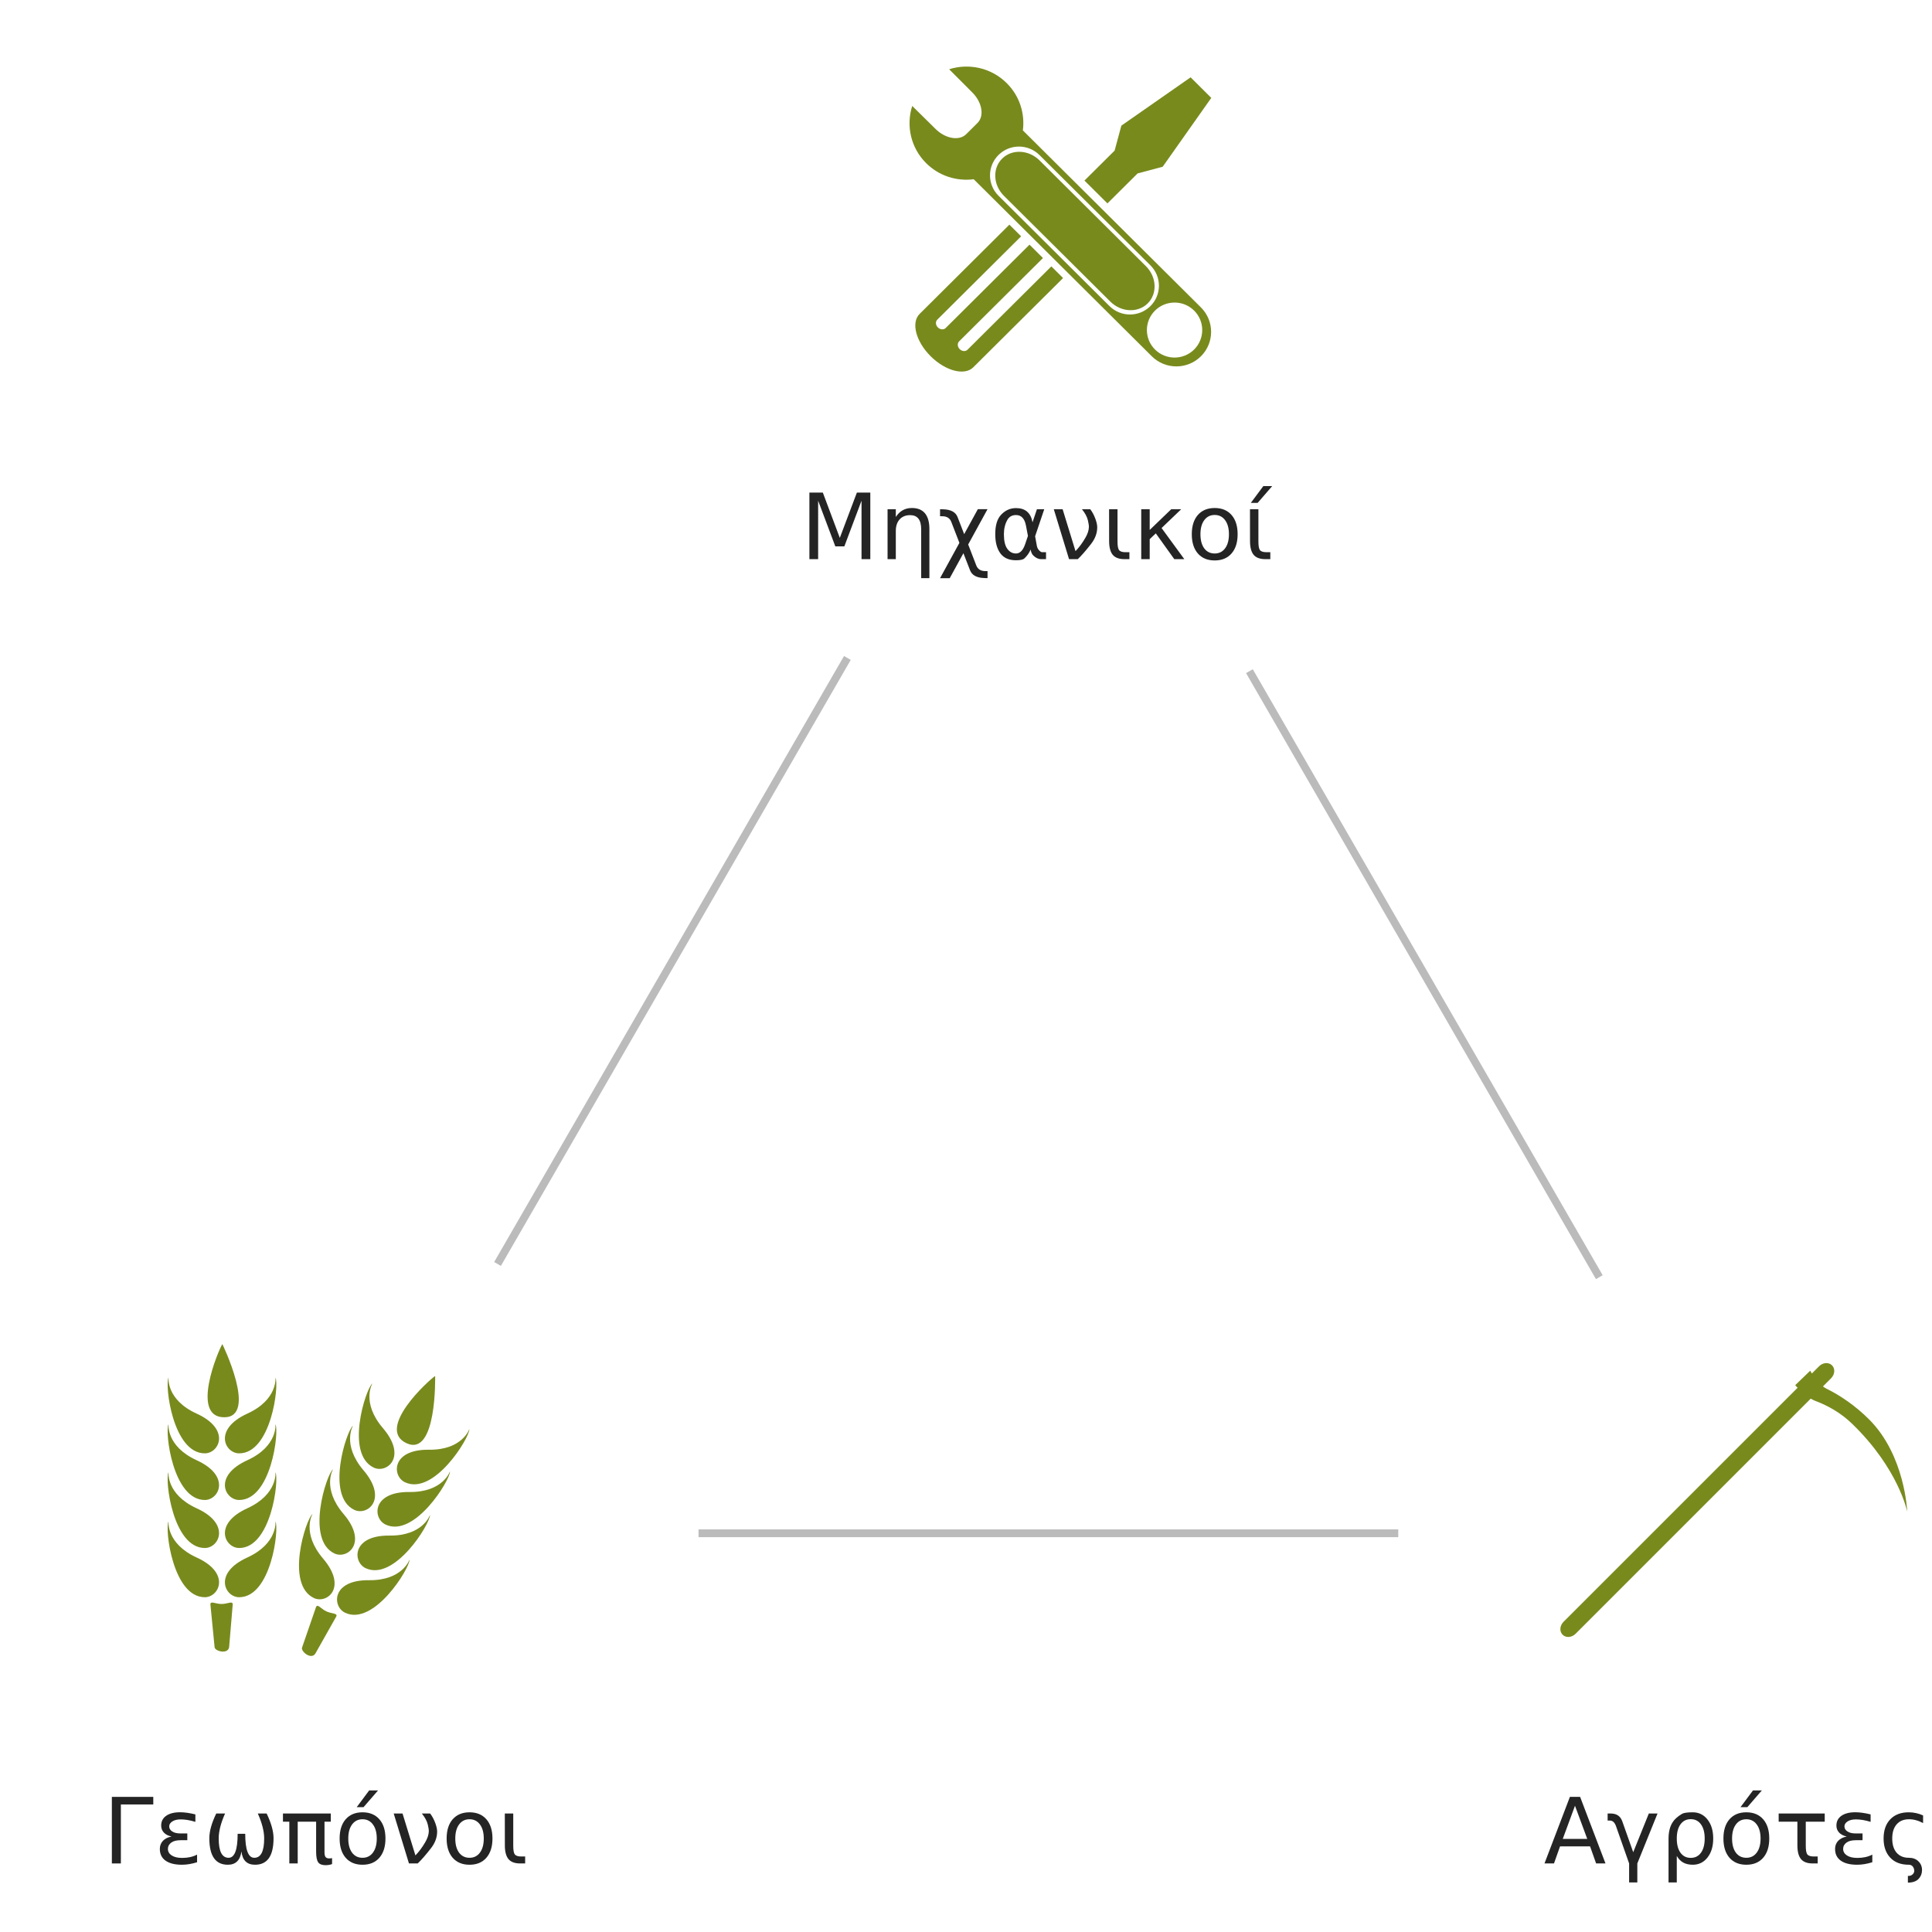
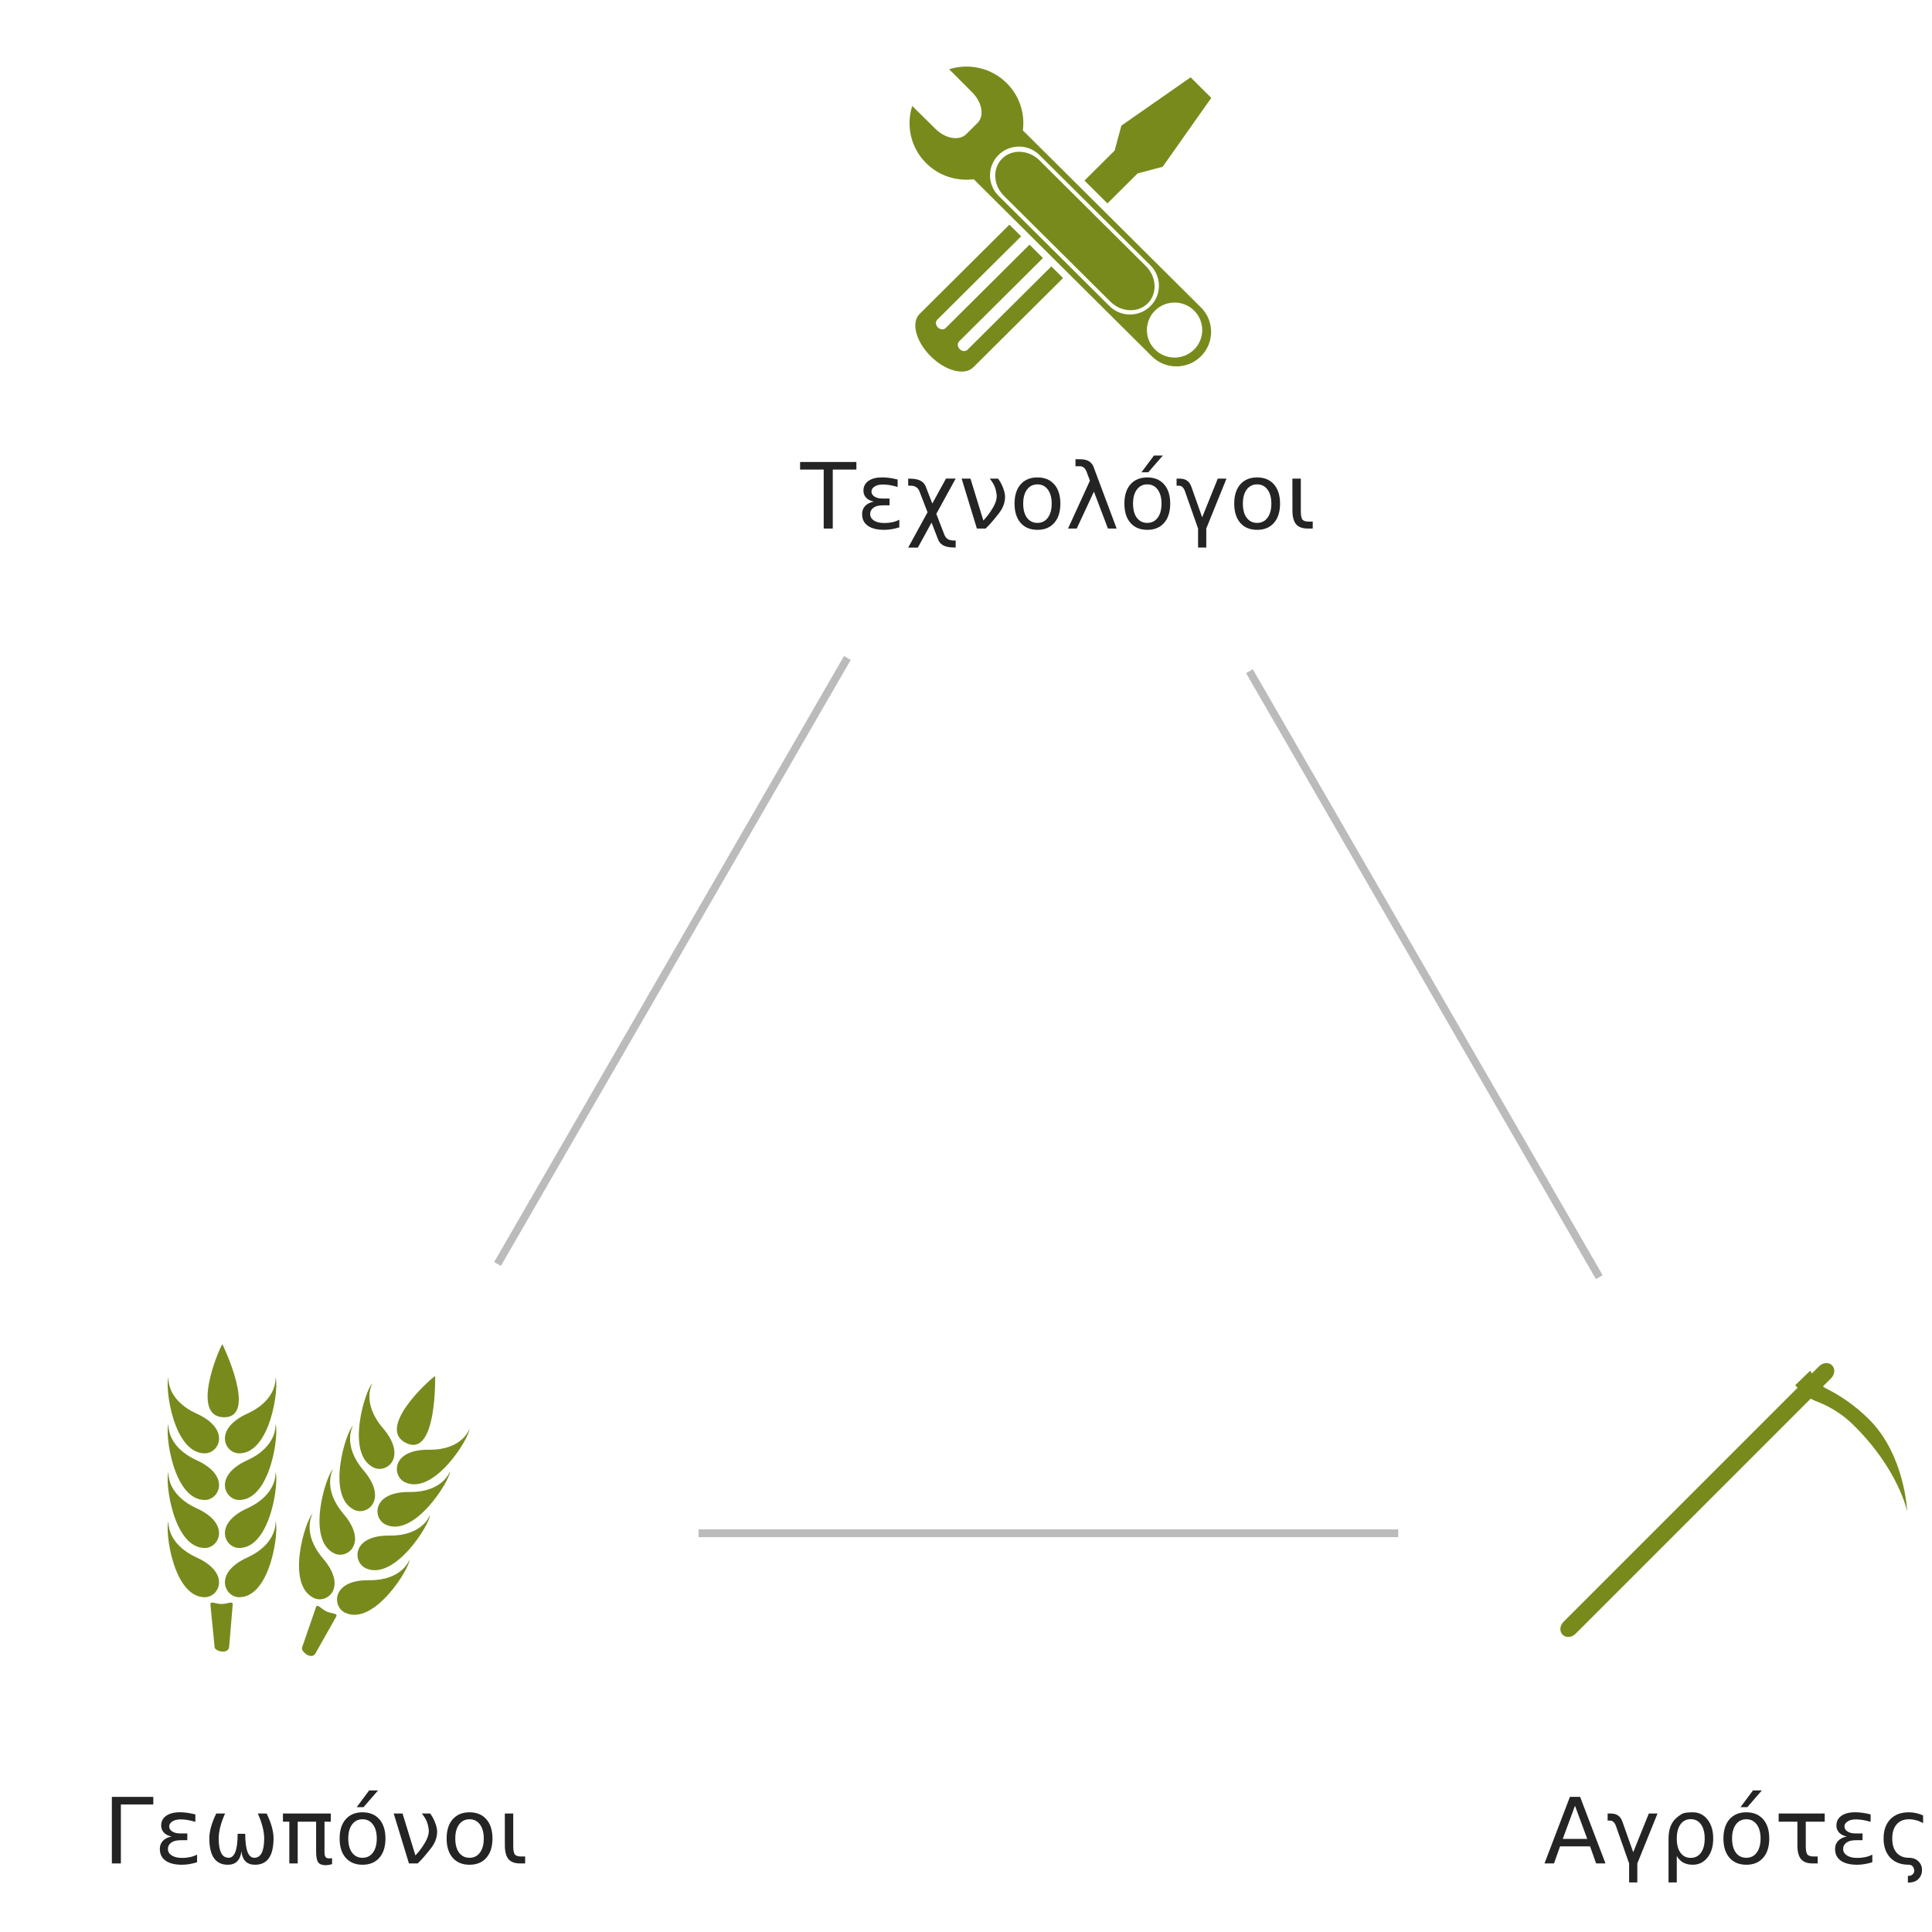
<svg xmlns="http://www.w3.org/2000/svg" version="1.2" width="50" height="50" id="svg3791">
  <defs id="defs3793" />
  <rect style="fill:#242424;fill-rule:evenodd;stroke:#000000;stroke-width:1px;stroke-linecap:butt;stroke-linejoin:miter;stroke-opacity:1" id="rect3936" width="1166.726" height="1055.357" x="-2869.086" y="-349.515" />
  <g style="fill:#798a1d;fill-opacity:1;display:inline" id="g6457-2" transform="matrix(0.0789369,0,0,0.0789369,-34.17857,97.41767)">
    <path d="m 809.274,-1134.658 c 3.224,-3.208 2.955,-8.666 -0.596,-12.199 l -34.871,-34.666 c -3.553,-3.531 -9.045,-3.796 -12.269,-0.59 -3.224,3.205 -2.959,8.665 0.594,12.197 l 34.872,34.665 c 3.553,3.531 9.043,3.798 12.27,0.593 z" id="path13-0-2" style="fill:#798a1d;fill-opacity:1" />
    <path d="m 752.228,-1175.353 58.384,58.04 c 4.448,4.423 11.662,4.423 16.11,0 4.447,-4.421 4.447,-11.592 0,-16.016 l -58.383,-58.04 c 0.712,-5.508 -1.041,-11.27 -5.296,-15.5 -5.107,-5.078 -12.434,-6.584 -18.872,-4.549 3.752,3.727 6.652,6.679 7.565,7.585 3.262,3.244 4.035,7.733 1.728,10.026 l -3.684,3.663 c -2.307,2.293 -6.823,1.525 -10.085,-1.718 -0.911,-0.907 -3.88,-3.789 -7.631,-7.521 -2.047,6.402 -0.532,13.685 4.576,18.763 4.255,4.231 10.049,5.974 15.588,5.267 z m 72.261,55.82 c -3.545,3.521 -9.285,3.521 -12.83,0 -3.541,-3.522 -3.541,-9.232 0,-12.753 3.545,-3.522 9.285,-3.522 12.83,0 3.541,3.518 3.541,9.23 0,12.753 z m -64.145,-50.422 c -3.707,-3.686 -3.707,-9.661 0,-13.347 3.707,-3.687 9.718,-3.687 13.425,0 l 36.399,36.183 c 3.705,3.686 3.705,9.66 0,13.347 -3.711,3.685 -9.719,3.685 -13.43,0 l -36.394,-36.183 z" id="path15-1-2" style="fill:#798a1d;fill-opacity:1" />
    <path d="m 752.078,-1113.692 29.443,-29.272 -3.843,-3.822 -27.491,27.33 c -0.651,0.648 -1.795,0.558 -2.556,-0.195 -0.76,-0.759 -0.849,-1.897 -0.198,-2.543 l 27.49,-27.33 -4.405,-4.381 -27.49,27.332 c -0.65,0.645 -1.794,0.557 -2.556,-0.198 -0.761,-0.756 -0.849,-1.896 -0.198,-2.539 l 27.49,-27.332 -3.844,-3.821 -29.443,29.272 c -2.851,2.832 -1.22,9.046 3.641,13.877 4.86,4.833 11.109,6.455 13.96,3.622 z" id="path17-7-9" style="fill:#798a1d;fill-opacity:1" />
    <polygon points="64.886,44.862 74.778,35.026 83.002,32.835 98.928,10.264 92.153,3.526 69.45,19.361 67.244,27.537 57.351,37.373 " id="polygon19-6" transform="translate(731.1817,-1212.294)" style="fill:#798a1d;fill-opacity:1" />
  </g>
  <g transform="matrix(0.1202639,0,0,0.1218243,-33.51476,160.5462)" id="g6320-3" style="fill:#798a1d;fill-opacity:1;display:inline">
    <path d="m 324.854,-967.959 -0.899,-9.053 c 0,-0.833 1.061,-0.095 2.4,-0.095 l 0,0 c 1.328,0 2.402,-0.737 2.402,0.095 l 0,0 -0.753,8.829 c 0,1.928 -3.151,1.143 -3.151,0.224 z" id="path3-1" style="fill:#798a1d;fill-opacity:1" />
    <path d="m 321,-997.431 c -6.595,-2.981 -6.058,-7.673 -6.058,-7.673 -0.832,1.656 0.938,16.106 7.811,16.106 3.075,0 5.659,-5.103 -1.753,-8.432 z" id="path5-2" style="fill:#798a1d;fill-opacity:1" />
    <path d="m 321,-1007.641 c -6.595,-2.971 -6.058,-7.664 -6.058,-7.664 -0.832,1.652 0.938,16.106 7.811,16.106 3.075,0 5.659,-5.103 -1.753,-8.441 z" id="path7-0" style="fill:#798a1d;fill-opacity:1" />
    <path d="m 321,-1017.544 c -6.595,-2.959 -6.058,-7.66 -6.058,-7.66 -0.832,1.656 0.938,16.097 7.811,16.097 3.075,0 5.659,-5.09 -1.753,-8.437 z" id="path9-0" style="fill:#798a1d;fill-opacity:1" />
    <path d="m 330.144,-988.999 c 6.873,0 8.635,-14.449 7.811,-16.106 0,0 0.533,4.693 -6.066,7.673 -7.405,3.329 -4.829,8.432 -1.745,8.432 z" id="path11-9" style="fill:#798a1d;fill-opacity:1" />
    <path d="m 321,-986.976 c -6.595,-2.98 -6.058,-7.673 -6.058,-7.673 -0.832,1.656 0.938,16.106 7.811,16.106 3.075,0 5.659,-5.103 -1.753,-8.433 z" id="path13-5" style="fill:#798a1d;fill-opacity:1" />
    <path d="m 330.144,-978.543 c 6.873,0 8.635,-14.449 7.811,-16.106 0,0 0.533,4.693 -6.066,7.673 -7.405,3.33 -4.829,8.433 -1.745,8.433 z" id="path15-12" style="fill:#798a1d;fill-opacity:1" />
    <path d="m 330.144,-999.199 c 6.873,0 8.635,-14.453 7.811,-16.106 0,0 0.533,4.693 -6.066,7.664 -7.405,3.339 -4.829,8.441 -1.745,8.441 z" id="path17-0" style="fill:#798a1d;fill-opacity:1" />
    <path d="m 330.144,-1009.107 c 6.873,0 8.635,-14.441 7.811,-16.097 0,0 0.533,4.701 -6.066,7.66 -7.405,3.347 -4.829,8.437 -1.745,8.437 z" id="path19-9" style="fill:#798a1d;fill-opacity:1" />
    <path d="m 326.926,-1016.772 c 7.291,0 -0.401,-15.544 -0.401,-15.544 -0.928,1.462 -6.888,15.544 0.401,15.544 z" id="path21-3" style="fill:#798a1d;fill-opacity:1" />
    <path d="m 346.64,-966.747 4.4,-7.699 0,0 c 0.349,-0.741 -0.932,-0.539 -2.133,-1.091 l 0,0 c -1.22,-0.566 -1.872,-1.682 -2.22,-0.928 l -2.999,8.583 c -0.386,0.841 2.135,2.877 2.952,1.134 z" id="path23-2" style="fill:#798a1d;fill-opacity:1" />
    <path d="m 352.605,-996.228 c -4.716,-5.482 -2.26,-9.511 -2.26,-9.511 -1.451,1.151 -5.928,15.006 0.297,17.9 2.791,1.298 7.285,-2.239 1.962,-8.389 z" id="path25-6" style="fill:#798a1d;fill-opacity:1" />
    <path d="m 356.91,-1005.493 c -4.719,-5.469 -2.265,-9.498 -2.265,-9.498 -1.454,1.147 -5.938,14.997 0.293,17.9 2.8,1.294 7.285,-2.235 1.972,-8.403 z" id="path27-9" style="fill:#798a1d;fill-opacity:1" />
    <path d="m 361.081,-1014.464 c -4.732,-5.461 -2.265,-9.506 -2.265,-9.506 -1.45,1.151 -5.93,14.997 0.302,17.9 2.791,1.29 7.281,-2.234 1.962,-8.394 z" id="path29-2" style="fill:#798a1d;fill-opacity:1" />
    <path d="m 357.35,-984.716 c 6.232,2.885 13.923,-9.463 13.862,-11.322 0,0 -1.488,4.482 -8.73,4.4 -8.117,-0.086 -7.927,5.616 -5.132,6.922 z" id="path31-0" style="fill:#798a1d;fill-opacity:1" />
    <path d="m 348.205,-986.747 c -4.725,-5.479 -2.269,-9.502 -2.269,-9.502 -1.45,1.147 -5.928,14.997 0.302,17.882 2.799,1.299 7.281,-2.229 1.966,-8.38 z" id="path33-6" style="fill:#798a1d;fill-opacity:1" />
    <path d="m 352.945,-975.244 c 6.228,2.899 13.919,-9.463 13.868,-11.313 0,0 -1.493,4.481 -8.73,4.4 -8.121,-0.087 -7.927,5.62 -5.137,6.914 z" id="path35-0" style="fill:#798a1d;fill-opacity:1" />
    <path d="m 361.654,-993.976 c 6.228,2.894 13.914,-9.472 13.862,-11.318 0,0 -1.492,4.478 -8.73,4.4 -8.127,-0.087 -7.928,5.628 -5.133,6.918 z" id="path37-6" style="fill:#798a1d;fill-opacity:1" />
    <path d="m 365.825,-1002.965 c 6.232,2.902 13.91,-9.454 13.858,-11.309 0,0 -1.497,4.494 -8.726,4.399 -8.122,-0.086 -7.923,5.62 -5.133,6.91 z" id="path39-4" style="fill:#798a1d;fill-opacity:1" />
    <path d="m 366.131,-1011.272 c 6.608,3.071 6.185,-14.268 6.185,-14.268 -1.458,0.95 -12.794,11.197 -6.185,14.268 z" id="path41-9" style="fill:#798a1d;fill-opacity:1" />
  </g>
  <g id="g7990" transform="matrix(-0.1139032,-0.1139032,-0.1139032,0.1139032,-39.90926,291.4918)" style="fill:#798a1d;fill-opacity:1;display:inline">
    <path id="path9-5" d="m 742.5,-1448.132 c 0,0.871 -0.61,1.576 -1.363,1.576 l 0,0 c -0.753,0 -1.364,-0.705 -1.364,-1.576 v -58.06 c 0,-0.871 0.61,-1.576 1.363,-1.576 l 0,0 c 0.753,0 1.364,0.706 1.364,1.576 v 58.06 z" style="fill:#798a1d;fill-opacity:1" />
    <path id="path11-5" d="m 743.063,-1501.329 c 0,0 -2.525,0.197 -4.104,-0.515 -1.911,-0.861 -4.188,-1.526 -6.761,-1.568 -10.36,-0.168 -16.213,3.712 -16.213,3.712 0,0 6.614,-6.136 14.773,-6.136 3.1,0 5.976,0.543 8.351,1.348 1.53,0.518 3.893,-0.198 3.893,-0.198 l 0.061,3.357 z" style="fill:#798a1d;fill-opacity:1" />
  </g>
-   <g transform="matrix(0.05908217,0,0,0.05908217,15.53825,-128.4155)" style="font-size:40px;font-style:normal;font-variant:normal;font-weight:normal;font-stretch:normal;line-height:125%;letter-spacing:0px;word-spacing:0px;fill:#242424;fill-opacity:1;stroke:none;display:inline;font-family:Tracion;-inkscape-font-specification:Tracion" id="flowRoot7182-8-7-1-0">
-     <path d="m 91.551,2389.272 5.879,0 7.441,19.844 7.48,-19.844 5.879,0 0,29.16 -3.848,0 0,-25.605 -7.52,20 -3.965,0 -7.52,-20 0,25.605 -3.828,0 0,-29.16" style="text-align:start;line-height:125%;writing-mode:lr-tb;text-anchor:start;fill:#242424;font-family:Quicksand;-inkscape-font-specification:Quicksand" id="path5172" />
-     <path d="m 144.109,2405.229 0,21.523 -3.594,0 0,-21.406 c -1e-5,-2.07 -0.404,-3.62 -1.211,-4.648 -0.807,-1.029 -2.018,-1.543 -3.633,-1.543 -1.94,0 -3.47,0.619 -4.59,1.855 -1.12,1.237 -1.68,2.923 -1.68,5.059 l 0,12.363 -3.613,0 0,-21.875 3.613,0 0,3.398 c 0.859,-1.315 1.868,-2.298 3.027,-2.949 1.172,-0.651 2.52,-0.977 4.043,-0.977 2.513,0 4.414,0.775 5.703,2.324 1.289,1.563 1.934,3.854 1.934,6.875" style="text-align:start;line-height:125%;writing-mode:lr-tb;text-anchor:start;fill:#242424;font-family:Quicksand;-inkscape-font-specification:Quicksand" id="path5174" />
-     <path d="m 161.922,2423.315 -2.91,-7.481 -5.996,10.938 -4.238,0 8.477,-15.469 -3.555,-9.199 c -0.638,-1.641 -1.96,-2.461 -3.965,-2.461 l -0.957,0 0,-3.086 1.367,0.039 c 3.359,0.091 5.462,1.224 6.309,3.398 l 2.891,7.48 5.996,-10.938 4.238,0 -8.477,15.469 3.555,9.199 c 0.638,1.641 1.96,2.461 3.965,2.461 l 0.957,0 0,3.086 -1.367,-0.039 c -3.359,-0.091 -5.456,-1.224 -6.289,-3.398" style="text-align:start;line-height:125%;writing-mode:lr-tb;text-anchor:start;fill:#242424;font-family:Quicksand;-inkscape-font-specification:Quicksand" id="path5176" />
-     <path d="m 187.273,2408.257 -0.859,-4.512 c -0.586,-3.086 -2.038,-4.629 -4.355,-4.629 -1.745,0 -3.014,0.716 -3.809,2.148 -1.003,1.797 -1.504,3.88 -1.504,6.25 0,2.865 0.488,4.981 1.465,6.348 0.99,1.393 2.272,2.09 3.848,2.09 1.745,0 3.086,-1.387 4.023,-4.16 l 1.191,-3.535 m 2.012,-5.977 1.934,-5.723 3.203,0 -4.004,11.855 0.781,4.277 c 0.117,0.638 0.404,1.224 0.859,1.758 0.534,0.625 1.009,0.938 1.426,0.938 l 1.719,0 0,3.047 -2.148,0 c -1.224,0 -2.383,-0.547 -3.477,-1.641 -0.534,-0.547 -0.911,-1.393 -1.133,-2.539 -0.599,1.445 -1.51,2.734 -2.734,3.867 -0.573,0.534 -1.79,0.801 -3.652,0.801 -3.06,0 -5.332,-0.99 -6.816,-2.969 -1.523,-2.044 -2.285,-4.857 -2.285,-8.438 0,-3.828 0.827,-6.641 2.48,-8.438 1.836,-2.005 4.043,-3.008 6.621,-3.008 4.049,0 6.458,2.07 7.227,6.211" style="text-align:start;line-height:125%;writing-mode:lr-tb;text-anchor:start;fill:#242424;font-family:Quicksand;-inkscape-font-specification:Quicksand" id="path5178" />
-     <path d="m 205.281,2418.432 -6.68,-21.875 3.867,0 5.645,18.359 c 1.562,-1.615 2.995,-3.542 4.297,-5.781 0.99,-1.68 1.51,-3.249 1.562,-4.707 0.026,-0.69 -0.117,-1.686 -0.43,-2.988 -0.365,-1.55 -1.237,-3.177 -2.617,-4.883 l 3.633,0 0,0 c 0.898,1.159 1.647,2.546 2.246,4.16 0.547,1.484 0.82,2.734 0.82,3.75 -2e-5,2.552 -0.885,4.968 -2.656,7.246 -2.305,2.969 -4.258,5.208 -5.859,6.719 l -3.828,0" style="text-align:start;line-height:125%;writing-mode:lr-tb;text-anchor:start;fill:#242424;font-family:Quicksand;-inkscape-font-specification:Quicksand" id="path5180" />
-     <path d="m 226.512,2396.557 0,14.16 c -1e-5,1.888 0.221,3.131 0.664,3.731 0.469,0.625 1.406,0.938 2.812,0.938 l 1.738,0 0,3.047 -2.168,0 c -2.344,0 -4.049,-0.625 -5.117,-1.875 -1.068,-1.276 -1.602,-3.294 -1.602,-6.055 l -0.019,-13.945 3.691,0" style="text-align:start;line-height:125%;writing-mode:lr-tb;text-anchor:start;fill:#242424;font-family:Quicksand;-inkscape-font-specification:Quicksand" id="path5182" />
-     <path d="m 236.902,2396.557 3.711,0 0,9.082 9.434,-9.082 4.375,0 -8.613,8.242 9.961,13.633 -4.395,0 -8.086,-11.289 -2.676,2.519 0,8.77 -3.711,0 0,-21.875" style="text-align:start;line-height:125%;writing-mode:lr-tb;text-anchor:start;fill:#242424;font-family:Quicksand;-inkscape-font-specification:Quicksand" id="path5184" />
-     <path d="m 269.09,2399.077 c -1.927,0 -3.451,0.755 -4.57,2.266 -1.12,1.497 -1.68,3.555 -1.68,6.172 0,2.617 0.553,4.681 1.66,6.191 1.12,1.497 2.65,2.246 4.59,2.246 1.914,0 3.431,-0.755 4.551,-2.266 1.12,-1.51 1.68,-3.568 1.68,-6.172 -2e-5,-2.591 -0.56,-4.642 -1.68,-6.152 -1.12,-1.524 -2.637,-2.285 -4.551,-2.285 m 0,-3.047 c 3.125,0 5.579,1.016 7.363,3.047 1.784,2.031 2.676,4.844 2.676,8.438 -3e-5,3.581 -0.892,6.393 -2.676,8.438 -1.784,2.031 -4.238,3.047 -7.363,3.047 -3.138,0 -5.599,-1.016 -7.383,-3.047 -1.771,-2.044 -2.656,-4.857 -2.656,-8.438 0,-3.594 0.885,-6.406 2.656,-8.438 1.784,-2.031 4.245,-3.047 7.383,-3.047" style="text-align:start;line-height:125%;writing-mode:lr-tb;text-anchor:start;fill:#242424;font-family:Quicksand;-inkscape-font-specification:Quicksand" id="path5186" />
-     <path d="m 288.23,2396.557 0,14.16 c -1e-5,1.888 0.221,3.131 0.664,3.731 0.469,0.625 1.406,0.938 2.812,0.938 l 1.738,0 0,3.047 -2.168,0 c -2.344,0 -4.049,-0.625 -5.117,-1.875 -1.068,-1.276 -1.602,-3.294 -1.602,-6.055 l -0.019,-13.945 3.691,0 m 2.148,-10.117 3.887,0 -6.367,7.344 -2.988,0 5.469,-7.344" style="text-align:start;line-height:125%;writing-mode:lr-tb;text-anchor:start;fill:#242424;font-family:Quicksand;-inkscape-font-specification:Quicksand" id="path5188" />
-   </g>
  <g transform="matrix(0.05908217,0,0,0.05908217,-2.51405,-94.66041)" style="font-size:40px;font-style:normal;font-variant:normal;font-weight:normal;font-stretch:normal;line-height:125%;letter-spacing:0px;word-spacing:0px;fill:#242424;fill-opacity:1;stroke:none;display:inline;font-family:Tracion;-inkscape-font-specification:Tracion" id="flowRoot7182-8-7-1-0-8">
    <path d="m 91.551,2418.432 0,-29.16 18.145,0 0,3.32 -14.199,0 0,25.84 -3.945,0" style="text-align:start;line-height:125%;writing-mode:lr-tb;text-anchor:start;fill:#242424;font-family:Quicksand;-inkscape-font-specification:Quicksand" id="path5155" />
    <path d="m 117.684,2406.636 c -1.458,-0.312 -2.578,-0.892 -3.359,-1.738 -0.781,-0.833 -1.172,-1.855 -1.172,-3.066 0,-1.836 0.742,-3.268 2.227,-4.297 1.471,-1.016 3.483,-1.523 6.035,-1.523 0.99,0 2.038,0.078 3.145,0.234 1.107,0.156 2.298,0.391 3.574,0.703 l 0,3.262 c -1.263,-0.378 -2.415,-0.651 -3.457,-0.82 -1.055,-0.169 -2.044,-0.254 -2.969,-0.254 -1.549,0 -2.773,0.299 -3.672,0.898 -0.911,0.599 -1.367,1.315 -1.367,2.148 -1e-5,0.911 0.443,1.66 1.328,2.246 0.872,0.573 2.064,0.859 3.574,0.859 l 3.027,0 0,2.969 -2.891,0 c -1.784,0 -3.145,0.332 -4.082,0.996 -1.016,0.729 -1.523,1.667 -1.523,2.812 0,1.172 0.547,2.122 1.641,2.852 1.107,0.729 2.643,1.094 4.609,1.094 1.211,0 2.37,-0.117 3.477,-0.352 1.107,-0.247 2.122,-0.612 3.047,-1.094 l 0,3.34 c -1.172,0.365 -2.305,0.638 -3.398,0.82 -1.107,0.182 -2.181,0.274 -3.223,0.274 -3.099,0 -5.488,-0.593 -7.168,-1.777 -1.68,-1.185 -2.52,-2.904 -2.52,-5.156 -1e-5,-1.406 0.449,-2.585 1.348,-3.535 0.898,-0.951 2.155,-1.582 3.77,-1.895" style="text-align:start;line-height:125%;writing-mode:lr-tb;text-anchor:start;fill:#242424;font-family:Quicksand;-inkscape-font-specification:Quicksand" id="path5157" />
    <path d="m 142.352,2418.999 c -5.404,0 -8.105,-3.867 -8.105,-11.602 0,-3.06 1.009,-6.673 3.027,-10.84 l 3.867,0 c -1.862,4.167 -2.793,7.812 -2.793,10.938 -1e-5,5.638 1.445,8.457 4.336,8.457 2.643,0 3.965,-3.503 3.965,-10.508 l 3.32,0 c -2e-5,7.005 1.322,10.508 3.965,10.508 2.891,0 4.336,-2.819 4.336,-8.457 -3e-5,-3.125 -0.931,-6.771 -2.793,-10.938 l 3.867,0 c 2.018,4.167 3.027,7.78 3.027,10.84 -3e-5,7.734 -2.702,11.602 -8.105,11.602 -3.542,0 -5.527,-1.947 -5.957,-5.84 -0.534,3.893 -2.52,5.84 -5.957,5.84" style="text-align:start;line-height:125%;writing-mode:lr-tb;text-anchor:start;fill:#242424;font-family:Quicksand;-inkscape-font-specification:Quicksand" id="path5159" />
    <path d="m 166.492,2396.557 20.957,0 0,3.594 -2.754,0 0,13.438 c -2e-5,0.938 0.156,1.615 0.469,2.031 0.326,0.404 0.846,0.605 1.562,0.605 0.195,0 0.436,-0.013 0.723,-0.039 0.286,-0.039 0.475,-0.065 0.566,-0.078 l 0,2.598 c -0.456,0.169 -0.924,0.293 -1.406,0.371 -0.482,0.078 -0.964,0.117 -1.445,0.117 -1.563,0 -2.643,-0.423 -3.242,-1.27 -0.599,-0.859 -0.898,-2.435 -0.898,-4.727 l 0,-13.047 -8.066,0 0,18.281 -3.672,0 0,-18.281 -2.793,0 0,-3.594" style="text-align:start;line-height:125%;writing-mode:lr-tb;text-anchor:start;fill:#242424;font-family:Quicksand;-inkscape-font-specification:Quicksand" id="path5161" />
    <path d="m 204.266,2386.44 3.887,0 -6.367,7.344 -2.988,0 5.469,-7.344 m -2.91,12.637 c -1.927,0 -3.451,0.755 -4.57,2.266 -1.12,1.497 -1.68,3.555 -1.68,6.172 -1e-5,2.617 0.553,4.681 1.66,6.191 1.12,1.497 2.65,2.246 4.59,2.246 1.914,0 3.431,-0.755 4.551,-2.266 1.12,-1.51 1.68,-3.568 1.68,-6.172 -2e-5,-2.591 -0.56,-4.642 -1.68,-6.152 -1.12,-1.524 -2.637,-2.285 -4.551,-2.285 m 0,-3.047 c 3.125,0 5.579,1.016 7.363,3.047 1.784,2.031 2.676,4.844 2.676,8.438 -2e-5,3.581 -0.892,6.393 -2.676,8.438 -1.784,2.031 -4.238,3.047 -7.363,3.047 -3.138,0 -5.599,-1.016 -7.383,-3.047 -1.771,-2.044 -2.656,-4.857 -2.656,-8.438 -1e-5,-3.594 0.885,-6.406 2.656,-8.438 1.784,-2.031 4.245,-3.047 7.383,-3.047" style="text-align:start;line-height:125%;writing-mode:lr-tb;text-anchor:start;fill:#242424;font-family:Quicksand;-inkscape-font-specification:Quicksand" id="path5163" />
    <path d="m 221.688,2418.432 -6.68,-21.875 3.867,0 5.645,18.359 c 1.562,-1.615 2.995,-3.542 4.297,-5.781 0.99,-1.68 1.51,-3.249 1.562,-4.707 0.026,-0.69 -0.117,-1.686 -0.43,-2.988 -0.365,-1.55 -1.237,-3.177 -2.617,-4.883 l 3.633,0 0,0 c 0.898,1.159 1.647,2.546 2.246,4.16 0.547,1.484 0.82,2.734 0.82,3.75 -2e-5,2.552 -0.885,4.968 -2.656,7.246 -2.305,2.969 -4.258,5.208 -5.859,6.719 l -3.828,0" style="text-align:start;line-height:125%;writing-mode:lr-tb;text-anchor:start;fill:#242424;font-family:Quicksand;-inkscape-font-specification:Quicksand" id="path5165" />
    <path d="m 248.23,2399.077 c -1.927,0 -3.451,0.755 -4.57,2.266 -1.12,1.497 -1.68,3.555 -1.68,6.172 -1e-5,2.617 0.553,4.681 1.66,6.191 1.12,1.497 2.65,2.246 4.59,2.246 1.914,0 3.431,-0.755 4.551,-2.266 1.12,-1.51 1.68,-3.568 1.68,-6.172 -2e-5,-2.591 -0.56,-4.642 -1.68,-6.152 -1.12,-1.524 -2.637,-2.285 -4.551,-2.285 m 0,-3.047 c 3.125,0 5.579,1.016 7.363,3.047 1.784,2.031 2.676,4.844 2.676,8.438 -2e-5,3.581 -0.892,6.393 -2.676,8.438 -1.784,2.031 -4.238,3.047 -7.363,3.047 -3.138,0 -5.599,-1.016 -7.383,-3.047 -1.771,-2.044 -2.656,-4.857 -2.656,-8.438 -1e-5,-3.594 0.885,-6.406 2.656,-8.438 1.784,-2.031 4.245,-3.047 7.383,-3.047" style="text-align:start;line-height:125%;writing-mode:lr-tb;text-anchor:start;fill:#242424;font-family:Quicksand;-inkscape-font-specification:Quicksand" id="path5167" />
    <path d="m 267.371,2396.557 0,14.16 c 0,1.888 0.221,3.131 0.664,3.731 0.469,0.625 1.406,0.938 2.812,0.938 l 1.738,0 0,3.047 -2.168,0 c -2.344,0 -4.049,-0.625 -5.117,-1.875 -1.068,-1.276 -1.602,-3.294 -1.602,-6.055 l -0.019,-13.945 3.691,0" style="text-align:start;line-height:125%;writing-mode:lr-tb;text-anchor:start;fill:#242424;font-family:Quicksand;-inkscape-font-specification:Quicksand" id="path5169" />
  </g>
  <g transform="matrix(0.05908217,0,0,0.05908217,34.77571,-94.66041)" style="font-size:40px;font-style:normal;font-variant:normal;font-weight:normal;font-stretch:normal;line-height:125%;letter-spacing:0px;word-spacing:0px;fill:#242424;fill-opacity:1;stroke:none;display:inline;font-family:Tracion;-inkscape-font-specification:Tracion" id="flowRoot7182-8-7-1-0-6">
    <path d="m 101.297,2393.159 -5.352,14.512 10.723,0 -5.371,-14.512 m -2.227,-3.887 4.473,0 11.113,29.16 -4.102,0 -2.656,-7.481 -13.145,0 -2.656,7.481 -4.16,0 11.133,-29.16" style="text-align:start;line-height:125%;writing-mode:lr-tb;text-anchor:start;fill:#242424;font-family:Quicksand;-inkscape-font-specification:Quicksand" id="path5140" />
    <path d="m 122.02,2399.995 4.785,13.516 6.836,-16.953 3.809,0 -8.848,21.875 0,8.32 -3.594,0 0,-8.32 -5.742,-16.328 c -0.573,-1.641 -1.478,-2.461 -2.715,-2.461 l -0.957,0 0,-3.086 1.367,0 c 2.565,0 4.251,1.146 5.059,3.438" style="text-align:start;line-height:125%;writing-mode:lr-tb;text-anchor:start;fill:#242424;font-family:Quicksand;-inkscape-font-specification:Quicksand" id="path5142" />
    <path d="m 144.031,2400.464 c 0.794,-1.328 2.174,-2.578 4.141,-3.75 0.768,-0.456 2.337,-0.684 4.707,-0.684 2.656,0 4.811,1.055 6.465,3.164 1.667,2.109 2.5,4.883 2.5,8.32 -2e-5,3.438 -0.833,6.211 -2.5,8.32 -1.654,2.109 -3.809,3.164 -6.465,3.164 -1.602,0 -2.982,-0.312 -4.141,-0.938 -1.146,-0.638 -2.096,-1.608 -2.852,-2.91 l 0,11.602 -3.613,0 0,-19.043 c -1e-5,-3.008 0.586,-5.423 1.758,-7.246 m 14.082,7.051 c -2e-5,-2.643 -0.547,-4.713 -1.641,-6.211 -1.081,-1.51 -2.572,-2.266 -4.473,-2.266 -1.901,1e-4 -3.398,0.755 -4.492,2.266 -1.081,1.497 -1.621,3.568 -1.621,6.211 -1e-5,2.643 0.54,4.72 1.621,6.231 1.094,1.497 2.591,2.246 4.492,2.246 1.901,0 3.392,-0.749 4.473,-2.246 1.094,-1.51 1.641,-3.587 1.641,-6.231" style="text-align:start;line-height:125%;writing-mode:lr-tb;text-anchor:start;fill:#242424;font-family:Quicksand;-inkscape-font-specification:Quicksand" id="path5144" />
    <path d="m 179.266,2386.44 3.887,0 -6.367,7.344 -2.988,0 5.469,-7.344 m -2.91,12.637 c -1.927,0 -3.451,0.755 -4.57,2.266 -1.12,1.497 -1.68,3.555 -1.68,6.172 -1e-5,2.617 0.553,4.681 1.66,6.191 1.12,1.497 2.65,2.246 4.59,2.246 1.914,0 3.431,-0.755 4.551,-2.266 1.12,-1.51 1.68,-3.568 1.68,-6.172 -2e-5,-2.591 -0.56,-4.642 -1.68,-6.152 -1.12,-1.524 -2.637,-2.285 -4.551,-2.285 m 0,-3.047 c 3.125,0 5.579,1.016 7.363,3.047 1.784,2.031 2.676,4.844 2.676,8.438 -2e-5,3.581 -0.892,6.393 -2.676,8.438 -1.784,2.031 -4.238,3.047 -7.363,3.047 -3.138,0 -5.599,-1.016 -7.383,-3.047 -1.771,-2.044 -2.656,-4.857 -2.656,-8.438 -1e-5,-3.594 0.885,-6.406 2.656,-8.438 1.784,-2.031 4.245,-3.047 7.383,-3.047" style="text-align:start;line-height:125%;writing-mode:lr-tb;text-anchor:start;fill:#242424;font-family:Quicksand;-inkscape-font-specification:Quicksand" id="path5146" />
    <path d="m 203.055,2414.448 c 0.469,0.625 1.406,0.938 2.812,0.938 l 1.738,0 0,3.047 -2.168,0 c -2.344,0 -4.049,-0.625 -5.117,-1.875 -1.068,-1.276 -1.602,-3.294 -1.602,-6.055 l 0,-10.352 -8.203,0 0,-3.594 20.176,0 0,3.594 -8.301,0 0,10.566 c -1e-5,1.888 0.221,3.131 0.664,3.731" style="text-align:start;line-height:125%;writing-mode:lr-tb;text-anchor:start;fill:#242424;font-family:Quicksand;-inkscape-font-specification:Quicksand" id="path5148" />
    <path d="m 220.34,2406.636 c -1.458,-0.312 -2.578,-0.892 -3.359,-1.738 -0.781,-0.833 -1.172,-1.855 -1.172,-3.066 0,-1.836 0.742,-3.268 2.227,-4.297 1.471,-1.016 3.483,-1.523 6.035,-1.523 0.99,0 2.038,0.078 3.145,0.234 1.107,0.156 2.298,0.391 3.574,0.703 l 0,3.262 c -1.263,-0.378 -2.415,-0.651 -3.457,-0.82 -1.055,-0.169 -2.044,-0.254 -2.969,-0.254 -1.549,0 -2.773,0.299 -3.672,0.898 -0.911,0.599 -1.367,1.315 -1.367,2.148 -1e-5,0.911 0.443,1.66 1.328,2.246 0.872,0.573 2.064,0.859 3.574,0.859 l 3.027,0 0,2.969 -2.891,0 c -1.784,0 -3.145,0.332 -4.082,0.996 -1.016,0.729 -1.523,1.667 -1.523,2.812 0,1.172 0.547,2.122 1.641,2.852 1.107,0.729 2.643,1.094 4.609,1.094 1.211,0 2.37,-0.117 3.477,-0.352 1.107,-0.247 2.122,-0.612 3.047,-1.094 l 0,3.34 c -1.172,0.365 -2.305,0.638 -3.398,0.82 -1.107,0.182 -2.181,0.274 -3.223,0.274 -3.099,0 -5.488,-0.593 -7.168,-1.777 -1.68,-1.185 -2.52,-2.904 -2.52,-5.156 -1e-5,-1.406 0.449,-2.585 1.348,-3.535 0.898,-0.951 2.155,-1.582 3.77,-1.895" style="text-align:start;line-height:125%;writing-mode:lr-tb;text-anchor:start;fill:#242424;font-family:Quicksand;-inkscape-font-specification:Quicksand" id="path5150" />
    <path d="m 247.547,2418.999 c -3.503,0 -6.224,-1.035 -8.164,-3.106 -1.94,-2.07 -2.91,-4.863 -2.91,-8.379 -1e-5,-3.568 0.977,-6.374 2.93,-8.418 1.966,-2.044 4.655,-3.066 8.066,-3.066 1.107,0 2.187,0.117 3.242,0.352 1.055,0.221 2.077,0.56 3.066,1.016 l 0,3.359 c -1.016,-0.56 -2.038,-0.977 -3.066,-1.25 -1.016,-0.286 -2.044,-0.43 -3.086,-0.43 -2.331,0 -4.141,0.742 -5.43,2.227 -1.289,1.471 -1.934,3.542 -1.934,6.211 -1e-5,2.669 0.645,4.746 1.934,6.231 1.289,1.471 3.073,2.207 5.352,2.207 1.706,0 3.079,0.495 4.121,1.484 1.094,1.029 1.641,2.324 1.641,3.887 -2e-5,1.497 -0.482,2.767 -1.445,3.809 -1.042,1.133 -2.624,1.699 -4.746,1.699 -2e-5,-0.977 -2e-5,-1.96 0,-2.949 0.898,0.065 1.621,-0.189 2.168,-0.762 0.417,-0.456 0.625,-0.924 0.625,-1.406 -2e-5,-0.69 -0.208,-1.322 -0.625,-1.895 -0.404,-0.547 -0.983,-0.82 -1.738,-0.82" style="text-align:start;line-height:125%;writing-mode:lr-tb;text-anchor:start;fill:#242424;font-family:Quicksand;-inkscape-font-specification:Quicksand" id="path5152" />
  </g>
  <path style="fill-opacity:0.373;stroke:#bbbbbb;stroke-width:0.201;stroke-linecap:butt;stroke-linejoin:miter;stroke-miterlimit:4;stroke-opacity:1;stroke-dasharray:none;stroke-dashoffset:0;display:inline" d="M 41.39,33.053 32.335,17.37" id="path3153-2-1-9" />
  <path style="fill-opacity:0.373;stroke:#bbbbbb;stroke-width:0.201;stroke-linecap:butt;stroke-linejoin:miter;stroke-miterlimit:4;stroke-opacity:1;stroke-dasharray:none;stroke-dashoffset:0;display:inline" d="M 12.876,32.711 21.93,17.028" id="path3153-2-1-9-0" />
  <path style="fill-opacity:0.373;stroke:#bbbbbb;stroke-width:0.201;stroke-linecap:butt;stroke-linejoin:miter;stroke-miterlimit:4;stroke-opacity:1;stroke-dasharray:none;stroke-dashoffset:0;display:inline" d="m 36.187,39.681 -18.109,0" id="path3153-2-1-9-4" />
  <rect style="color:#000000;fill:#798a1d;fill-opacity:1;fill-rule:evenodd;stroke:none;stroke-width:0.443;marker:none;visibility:visible;display:inline;overflow:visible;enable-background:accumulate" id="rect2990-8-0-0-1-2-9" width="208.045" height="154.253" x="124.229" y="-52.98" />
+   <g transform="matrix(0.05906722,0,0,0.05906722,15.53734,-129.1713)" style="font-size:40px;font-style:normal;font-variant:normal;font-weight:normal;font-stretch:normal;line-height:125%;letter-spacing:0px;word-spacing:0px;fill:#242424;fill-opacity:1;stroke:none;display:inline;font-family:Tracion;-inkscape-font-specification:Tracion" id="flowRoot7182-8-7-1-0-9">
+     <path d="m 87.508,2389.272 24.668,0 0,3.32 -10.352,0 0,25.84 -3.965,0 0,-25.84 -10.352,0 0,-3.32" style="text-align:start;line-height:125%;writing-mode:lr-tb;text-anchor:start;fill:#242424;font-family:Quicksand;-inkscape-font-specification:Quicksand" id="path3076" />
+     <path d="m 119.793,2406.636 c -1.458,-0.312 -2.578,-0.892 -3.359,-1.738 -0.781,-0.833 -1.172,-1.855 -1.172,-3.066 0,-1.836 0.742,-3.268 2.227,-4.297 1.471,-1.016 3.483,-1.523 6.035,-1.523 0.99,0 2.038,0.078 3.145,0.234 1.107,0.156 2.298,0.391 3.574,0.703 l 0,3.262 c -1.263,-0.378 -2.415,-0.651 -3.457,-0.82 -1.055,-0.169 -2.044,-0.254 -2.969,-0.254 -1.549,0 -2.773,0.299 -3.672,0.898 -0.911,0.599 -1.367,1.315 -1.367,2.148 0,0.911 0.443,1.66 1.328,2.246 0.872,0.573 2.064,0.859 3.574,0.859 l 3.027,0 0,2.969 -2.891,0 c -1.784,0 -3.145,0.332 -4.082,0.996 -1.016,0.729 -1.523,1.667 -1.523,2.812 -10e-6,1.172 0.547,2.122 1.641,2.852 1.107,0.729 2.643,1.094 4.609,1.094 1.211,0 2.37,-0.117 3.477,-0.352 1.107,-0.247 2.122,-0.612 3.047,-1.094 l 0,3.34 c -1.172,0.365 -2.305,0.638 -3.398,0.82 -1.107,0.182 -2.181,0.274 -3.223,0.274 -3.099,0 -5.488,-0.593 -7.168,-1.777 -1.68,-1.185 -2.52,-2.904 -2.52,-5.156 0,-1.406 0.449,-2.585 1.348,-3.535 0.898,-0.951 2.155,-1.582 3.77,-1.895" style="text-align:start;line-height:125%;writing-mode:lr-tb;text-anchor:start;fill:#242424;font-family:Quicksand;-inkscape-font-specification:Quicksand" id="path3078" />
+     <path d="m 148.016,2423.315 -2.91,-7.481 -5.996,10.938 -4.238,0 8.477,-15.469 -3.555,-9.199 c -0.638,-1.641 -1.96,-2.461 -3.965,-2.461 l -0.957,0 0,-3.086 1.367,0.039 c 3.359,0.091 5.462,1.224 6.309,3.398 l 2.891,7.48 5.996,-10.938 4.238,0 -8.477,15.469 3.555,9.199 c 0.638,1.641 1.96,2.461 3.965,2.461 l 0.957,0 0,3.086 -1.367,-0.039 c -3.359,-0.091 -5.456,-1.224 -6.289,-3.398" style="text-align:start;line-height:125%;writing-mode:lr-tb;text-anchor:start;fill:#242424;font-family:Quicksand;-inkscape-font-specification:Quicksand" id="path3080" />
+     <path d="m 164.969,2418.432 -6.68,-21.875 3.867,0 5.645,18.359 c 1.562,-1.615 2.995,-3.542 4.297,-5.781 0.99,-1.68 1.51,-3.249 1.562,-4.707 0.026,-0.69 -0.117,-1.686 -0.43,-2.988 -0.365,-1.55 -1.237,-3.177 -2.617,-4.883 l 3.633,0 0,0 c 0.898,1.159 1.647,2.546 2.246,4.16 0.547,1.484 0.82,2.734 0.82,3.75 -2e-5,2.552 -0.885,4.968 -2.656,7.246 -2.305,2.969 -4.258,5.208 -5.859,6.719 l -3.828,0" style="text-align:start;line-height:125%;writing-mode:lr-tb;text-anchor:start;fill:#242424;font-family:Quicksand;-inkscape-font-specification:Quicksand" id="path3082" />
+     <path d="m 191.512,2399.077 c -1.927,0 -3.451,0.755 -4.57,2.266 -1.12,1.497 -1.68,3.555 -1.68,6.172 -1e-5,2.617 0.553,4.681 1.66,6.191 1.12,1.497 2.65,2.246 4.59,2.246 1.914,0 3.431,-0.755 4.551,-2.266 1.12,-1.51 1.68,-3.568 1.68,-6.172 -2e-5,-2.591 -0.56,-4.642 -1.68,-6.152 -1.12,-1.524 -2.637,-2.285 -4.551,-2.285 m 0,-3.047 c 3.125,0 5.579,1.016 7.363,3.047 1.784,2.031 2.676,4.844 2.676,8.438 -2e-5,3.581 -0.892,6.393 -2.676,8.438 -1.784,2.031 -4.238,3.047 -7.363,3.047 -3.138,0 -5.599,-1.016 -7.383,-3.047 -1.771,-2.044 -2.656,-4.857 -2.656,-8.438 -1e-5,-3.594 0.885,-6.406 2.656,-8.438 1.784,-2.031 4.245,-3.047 7.383,-3.047" style="text-align:start;line-height:125%;writing-mode:lr-tb;text-anchor:start;fill:#242424;font-family:Quicksand;-inkscape-font-specification:Quicksand" id="path3084" />
+     <path d="m 216.102,2391.46 10.098,26.973 -3.809,0 -6.133,-16.172 -7.539,16.172 -3.809,0 9.59,-20.977 -1.445,-3.867 c -0.612,-1.641 -1.615,-2.461 -3.008,-2.461 l -1.875,0 0,-3.086 2.285,0.039 c 2.943,0.039 4.824,1.165 5.645,3.379" style="text-align:start;line-height:125%;writing-mode:lr-tb;text-anchor:start;fill:#242424;font-family:Quicksand;-inkscape-font-specification:Quicksand" id="path3086" />
+     <path d="m 242.547,2386.44 3.887,0 -6.367,7.344 -2.988,0 5.469,-7.344 m -2.91,12.637 c -1.927,0 -3.451,0.755 -4.57,2.266 -1.12,1.497 -1.68,3.555 -1.68,6.172 -1e-5,2.617 0.553,4.681 1.66,6.191 1.12,1.497 2.65,2.246 4.59,2.246 1.914,0 3.431,-0.755 4.551,-2.266 1.12,-1.51 1.68,-3.568 1.68,-6.172 -2e-5,-2.591 -0.56,-4.642 -1.68,-6.152 -1.12,-1.524 -2.637,-2.285 -4.551,-2.285 m 0,-3.047 c 3.125,0 5.579,1.016 7.363,3.047 1.784,2.031 2.676,4.844 2.676,8.438 -2e-5,3.581 -0.892,6.393 -2.676,8.438 -1.784,2.031 -4.238,3.047 -7.363,3.047 -3.138,0 -5.599,-1.016 -7.383,-3.047 -1.771,-2.044 -2.656,-4.857 -2.656,-8.438 -1e-5,-3.594 0.885,-6.406 2.656,-8.438 1.784,-2.031 4.245,-3.047 7.383,-3.047" style="text-align:start;line-height:125%;writing-mode:lr-tb;text-anchor:start;fill:#242424;font-family:Quicksand;-inkscape-font-specification:Quicksand" id="path3088" />
+     <path d="m 258.895,2399.995 4.785,13.516 6.836,-16.953 3.809,0 -8.848,21.875 0,8.32 -3.594,0 0,-8.32 -5.742,-16.328 c -0.573,-1.641 -1.478,-2.461 -2.715,-2.461 l -0.957,0 0,-3.086 1.367,0 c 2.565,0 4.251,1.146 5.059,3.438" style="text-align:start;line-height:125%;writing-mode:lr-tb;text-anchor:start;fill:#242424;font-family:Quicksand;-inkscape-font-specification:Quicksand" id="path3090" />
+     <path d="m 287.762,2399.077 c -1.927,0 -3.451,0.755 -4.57,2.266 -1.12,1.497 -1.68,3.555 -1.68,6.172 -1e-5,2.617 0.553,4.681 1.66,6.191 1.12,1.497 2.65,2.246 4.59,2.246 1.914,0 3.431,-0.755 4.551,-2.266 1.12,-1.51 1.68,-3.568 1.68,-6.172 -2e-5,-2.591 -0.56,-4.642 -1.68,-6.152 -1.12,-1.524 -2.637,-2.285 -4.551,-2.285 m 0,-3.047 c 3.125,0 5.579,1.016 7.363,3.047 1.784,2.031 2.676,4.844 2.676,8.438 -2e-5,3.581 -0.892,6.393 -2.676,8.438 -1.784,2.031 -4.238,3.047 -7.363,3.047 -3.138,0 -5.599,-1.016 -7.383,-3.047 -1.771,-2.044 -2.656,-4.857 -2.656,-8.438 -1e-5,-3.594 0.885,-6.406 2.656,-8.438 1.784,-2.031 4.245,-3.047 7.383,-3.047" style="text-align:start;line-height:125%;writing-mode:lr-tb;text-anchor:start;fill:#242424;font-family:Quicksand;-inkscape-font-specification:Quicksand" id="path3092" />
+     <path d="m 306.902,2396.557 0,14.16 c 0,1.888 0.221,3.131 0.664,3.731 0.469,0.625 1.406,0.938 2.812,0.938 l 1.738,0 0,3.047 -2.168,0 c -2.344,0 -4.049,-0.625 -5.117,-1.875 -1.068,-1.276 -1.602,-3.294 -1.602,-6.055 l -0.019,-13.945 3.691,0" style="text-align:start;line-height:125%;writing-mode:lr-tb;text-anchor:start;fill:#242424;font-family:Quicksand;-inkscape-font-specification:Quicksand" id="path3094" />
+   </g>
</svg>
